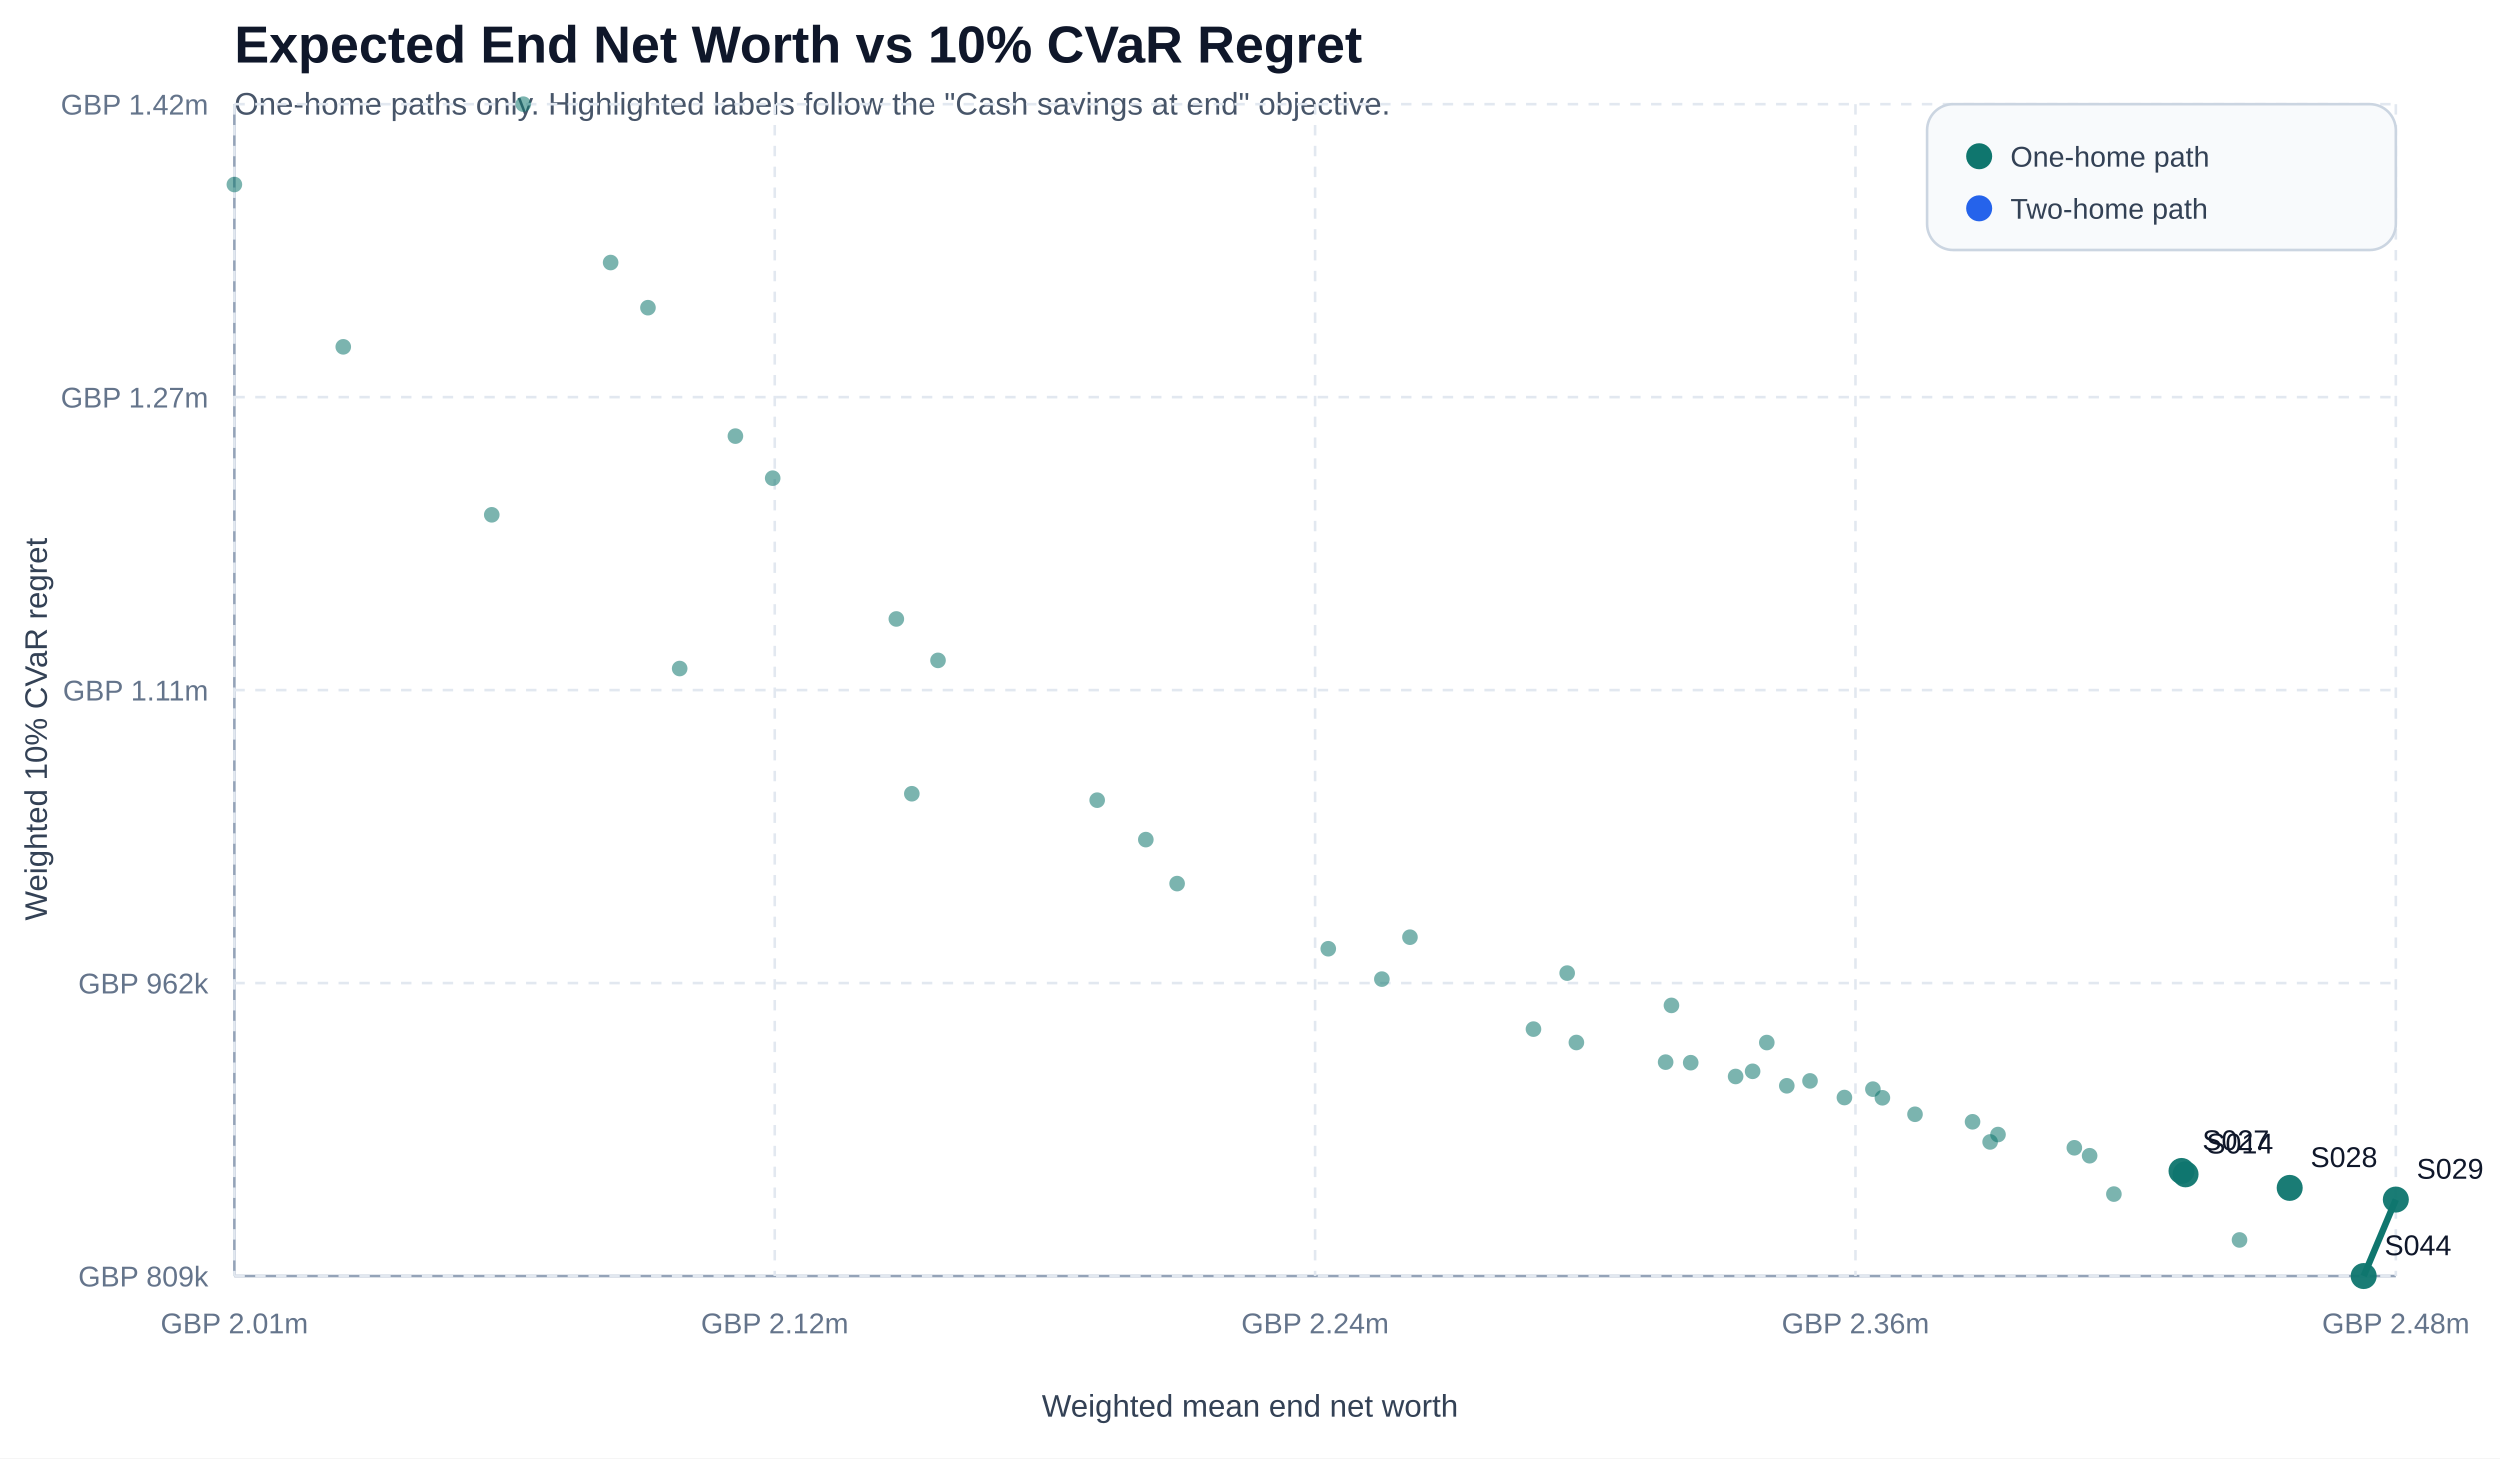
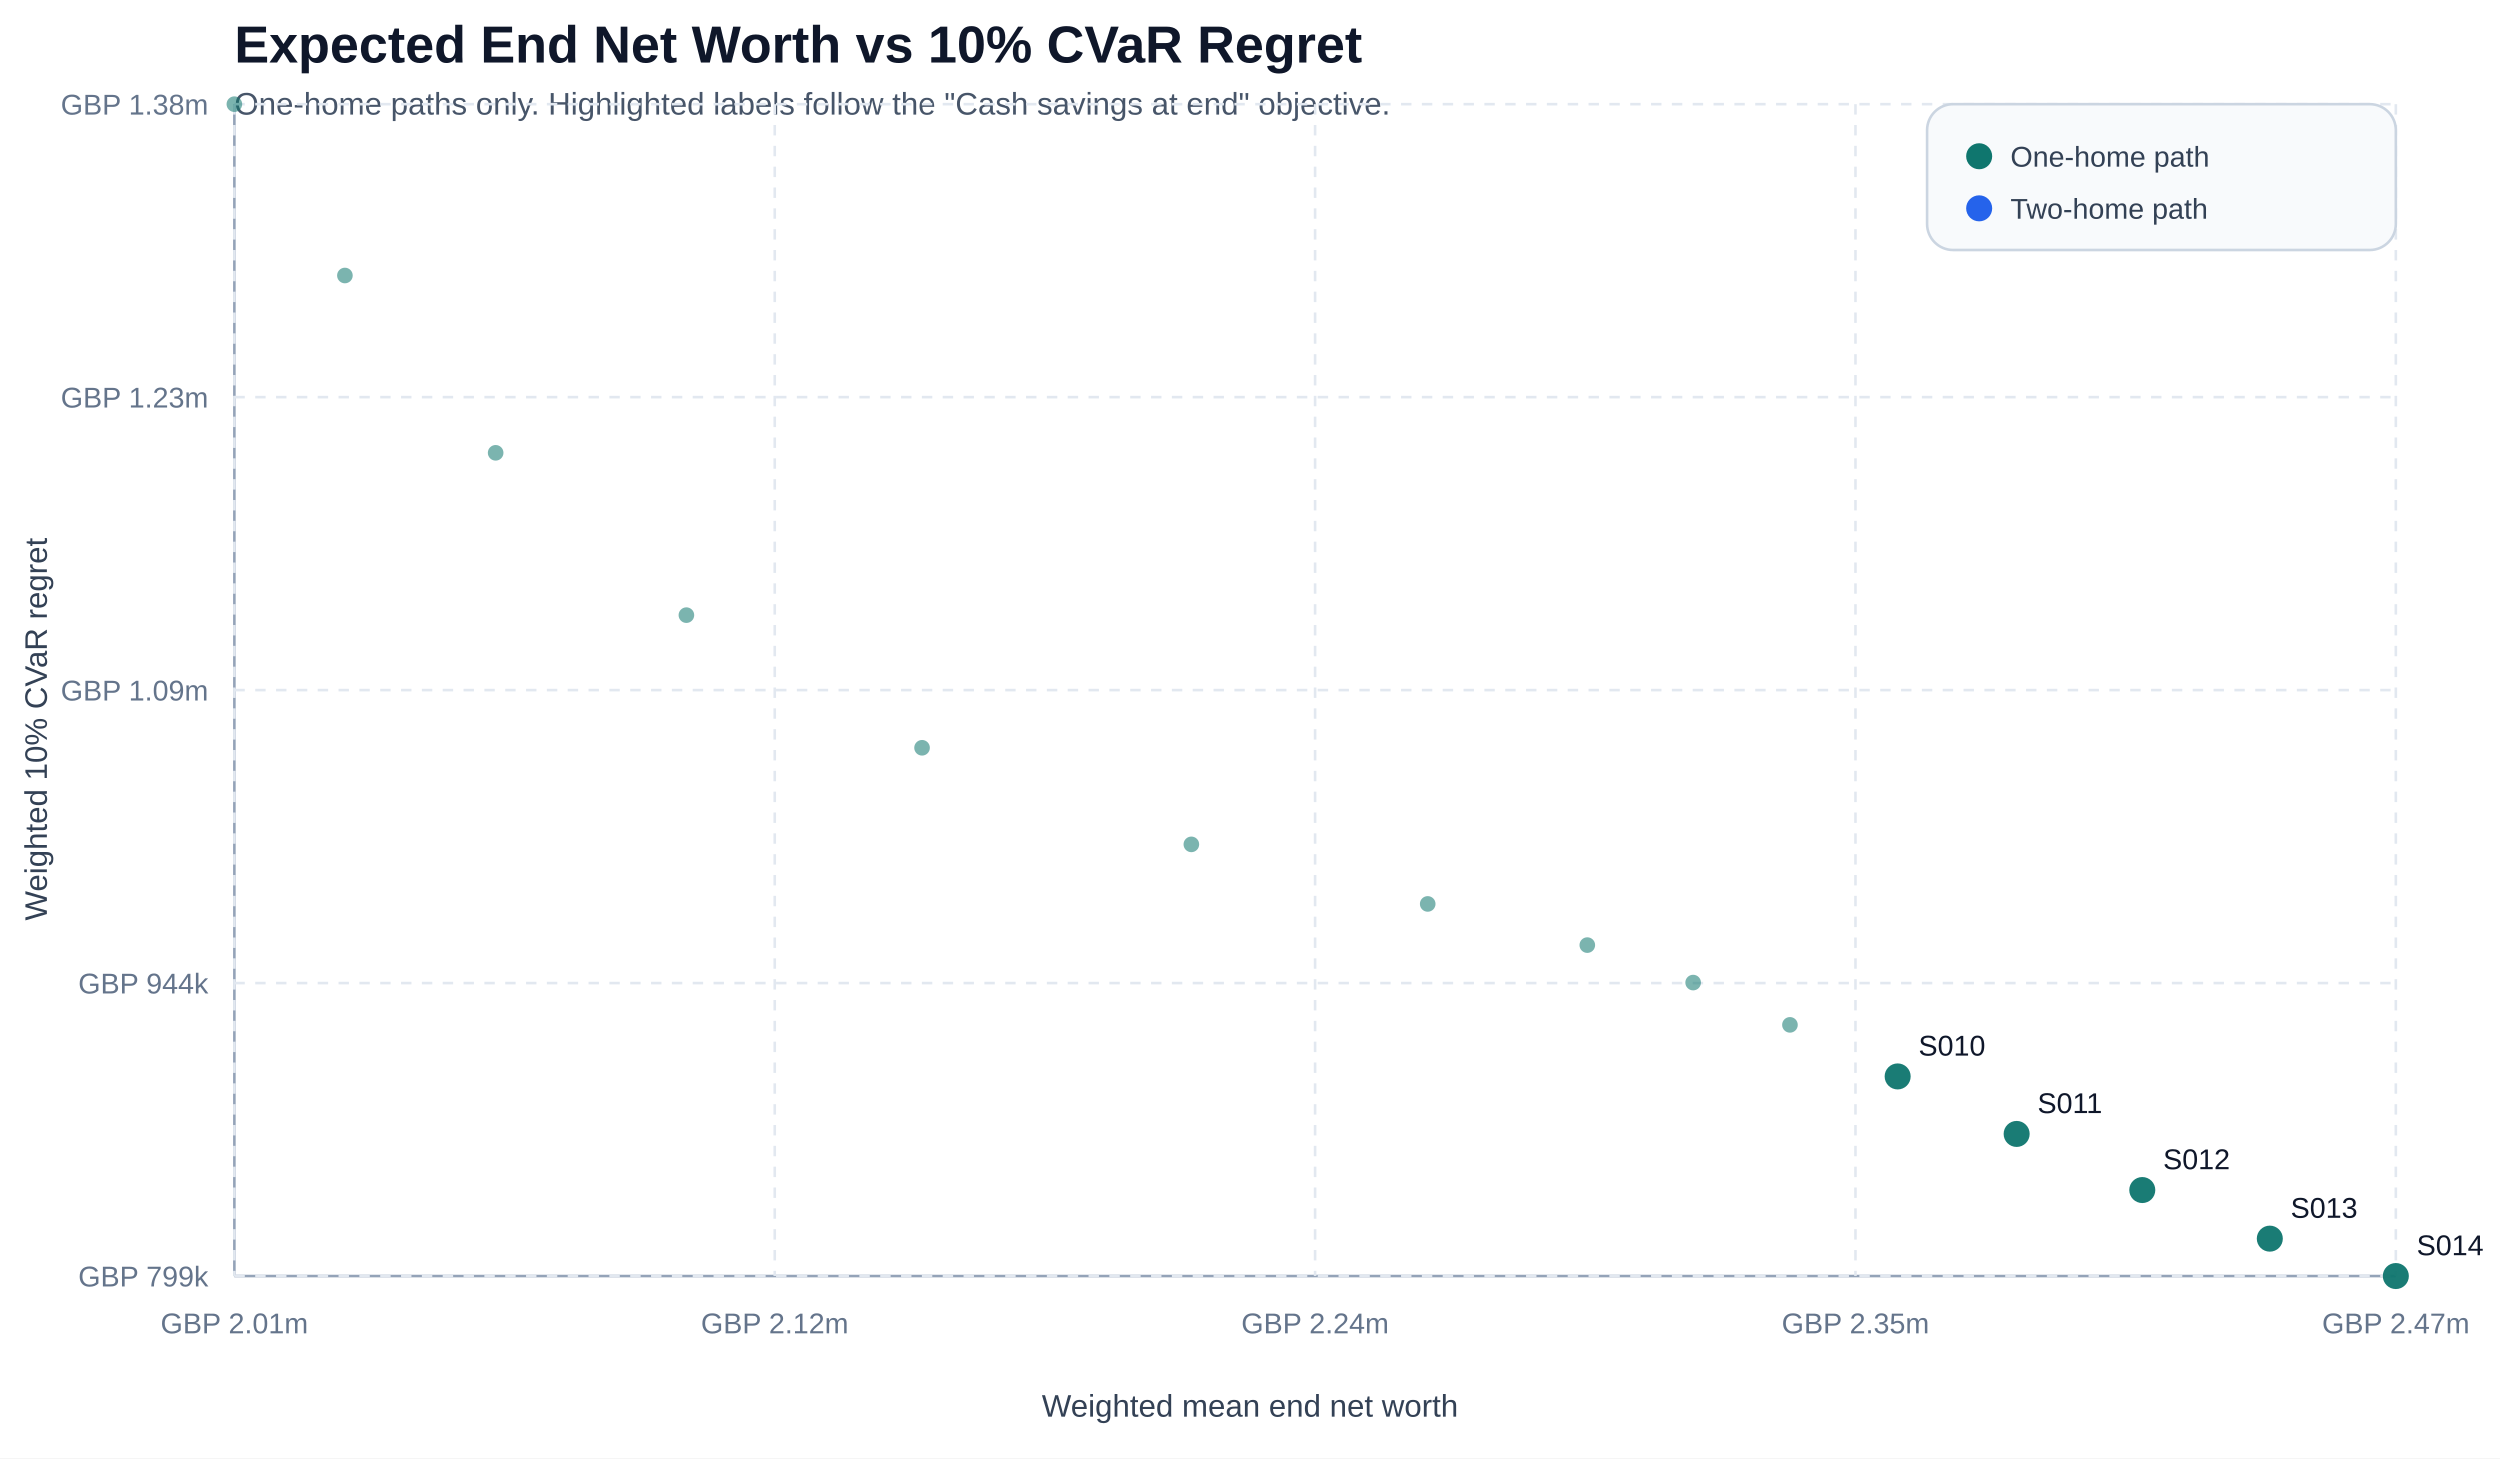
<svg xmlns="http://www.w3.org/2000/svg" width="960" height="560" viewBox="0 0 960 560">
  <rect width="960" height="560" fill="#ffffff" />
  <text x="90" y="24" font-size="20" font-family="Arial, sans-serif" font-weight="700" fill="#0f172a">Expected End Net Worth vs 10% CVaR Regret</text>
  <text x="90" y="44" font-size="12" font-family="Arial, sans-serif" fill="#475569">One-home paths only. Highlighted labels follow the "Cash savings at end" objective.</text>
  <line x1="90" y1="490" x2="920" y2="490" stroke="#94a3b8" />
  <line x1="90" y1="40" x2="90" y2="490" stroke="#94a3b8" />
  <line x1="90" y1="40" x2="90" y2="490" stroke="#e2e8f0" stroke-dasharray="4 4" />
  <line x1="90" y1="490" x2="920" y2="490" stroke="#e2e8f0" stroke-dasharray="4 4" />
  <text x="90" y="512" text-anchor="middle" font-size="11" font-family="Arial, sans-serif" fill="#64748b">GBP 2.01m</text>
-   <text x="80" y="494" text-anchor="end" font-size="11" font-family="Arial, sans-serif" fill="#64748b">GBP 809k</text>
+   <text x="80" y="494" text-anchor="end" font-size="11" font-family="Arial, sans-serif" fill="#64748b">GBP 799k</text>
  <line x1="297.5" y1="40" x2="297.5" y2="490" stroke="#e2e8f0" stroke-dasharray="4 4" />
  <line x1="90" y1="377.5" x2="920" y2="377.5" stroke="#e2e8f0" stroke-dasharray="4 4" />
  <text x="297.5" y="512" text-anchor="middle" font-size="11" font-family="Arial, sans-serif" fill="#64748b">GBP 2.12m</text>
-   <text x="80" y="381.5" text-anchor="end" font-size="11" font-family="Arial, sans-serif" fill="#64748b">GBP 962k</text>
+   <text x="80" y="381.5" text-anchor="end" font-size="11" font-family="Arial, sans-serif" fill="#64748b">GBP 944k</text>
  <line x1="505" y1="40" x2="505" y2="490" stroke="#e2e8f0" stroke-dasharray="4 4" />
  <line x1="90" y1="265" x2="920" y2="265" stroke="#e2e8f0" stroke-dasharray="4 4" />
  <text x="505" y="512" text-anchor="middle" font-size="11" font-family="Arial, sans-serif" fill="#64748b">GBP 2.24m</text>
-   <text x="80" y="269" text-anchor="end" font-size="11" font-family="Arial, sans-serif" fill="#64748b">GBP 1.11m</text>
+   <text x="80" y="269" text-anchor="end" font-size="11" font-family="Arial, sans-serif" fill="#64748b">GBP 1.09m</text>
  <line x1="712.5" y1="40" x2="712.5" y2="490" stroke="#e2e8f0" stroke-dasharray="4 4" />
  <line x1="90" y1="152.5" x2="920" y2="152.5" stroke="#e2e8f0" stroke-dasharray="4 4" />
-   <text x="712.5" y="512" text-anchor="middle" font-size="11" font-family="Arial, sans-serif" fill="#64748b">GBP 2.36m</text>
-   <text x="80" y="156.5" text-anchor="end" font-size="11" font-family="Arial, sans-serif" fill="#64748b">GBP 1.27m</text>
+   <text x="712.5" y="512" text-anchor="middle" font-size="11" font-family="Arial, sans-serif" fill="#64748b">GBP 2.35m</text>
+   <text x="80" y="156.5" text-anchor="end" font-size="11" font-family="Arial, sans-serif" fill="#64748b">GBP 1.23m</text>
  <line x1="920" y1="40" x2="920" y2="490" stroke="#e2e8f0" stroke-dasharray="4 4" />
  <line x1="90" y1="40" x2="920" y2="40" stroke="#e2e8f0" stroke-dasharray="4 4" />
-   <text x="920" y="512" text-anchor="middle" font-size="11" font-family="Arial, sans-serif" fill="#64748b">GBP 2.48m</text>
-   <text x="80" y="44" text-anchor="end" font-size="11" font-family="Arial, sans-serif" fill="#64748b">GBP 1.42m</text>
-   <polyline points="907.649,490 920,460.632" fill="none" stroke="#0f766e" stroke-width="2.5" />
-   <circle cx="530.632" cy="375.981" r="3" fill="#0f766e" opacity="0.55" />
-   <circle cx="510.056" cy="364.316" r="3" fill="#0f766e" opacity="0.55" />
-   <circle cx="439.993" cy="322.411" r="3" fill="#0f766e" opacity="0.55" />
-   <circle cx="421.316" cy="307.267" r="3" fill="#0f766e" opacity="0.55" />
-   <circle cx="588.851" cy="395.18" r="3" fill="#0f766e" opacity="0.55" />
-   <circle cx="605.332" cy="400.32" r="3" fill="#0f766e" opacity="0.55" />
-   <circle cx="639.602" cy="407.86" r="3" fill="#0f766e" opacity="0.55" />
-   <circle cx="649.231" cy="408.072" r="3" fill="#0f766e" opacity="0.55" />
-   <circle cx="344.195" cy="237.68" r="3" fill="#0f766e" opacity="0.55" />
-   <circle cx="360.198" cy="253.586" r="3" fill="#0f766e" opacity="0.55" />
-   <circle cx="350.138" cy="304.797" r="3" fill="#0f766e" opacity="0.55" />
-   <circle cx="666.477" cy="413.368" r="3" fill="#0f766e" opacity="0.55" />
-   <circle cx="452.012" cy="339.303" r="3" fill="#0f766e" opacity="0.55" />
-   <circle cx="673.002" cy="411.384" r="3" fill="#0f766e" opacity="0.55" />
-   <circle cx="260.993" cy="256.719" r="3" fill="#0f766e" opacity="0.55" />
-   <circle cx="686.13" cy="416.947" r="3" fill="#0f766e" opacity="0.55" />
-   <circle cx="541.422" cy="359.881" r="3" fill="#0f766e" opacity="0.55" />
-   <circle cx="282.396" cy="167.467" r="3" fill="#0f766e" opacity="0.55" />
-   <circle cx="695.046" cy="415.065" r="3" fill="#0f766e" opacity="0.55" />
-   <circle cx="296.715" cy="183.621" r="3" fill="#0f766e" opacity="0.55" />
-   <circle cx="708.258" cy="421.456" r="3" fill="#0f766e" opacity="0.55" />
-   <circle cx="188.834" cy="197.687" r="3" fill="#0f766e" opacity="0.55" />
-   <circle cx="601.794" cy="373.672" r="3" fill="#0f766e" opacity="0.55" />
-   <circle cx="735.362" cy="427.88" r="3" fill="#0f766e" opacity="0.55" />
-   <circle cx="767.233" cy="435.669" r="3" fill="#0f766e" opacity="0.55" />
-   <circle cx="722.843" cy="421.553" r="3" fill="#0f766e" opacity="0.55" />
-   <circle cx="802.416" cy="443.801" r="3" fill="#0f766e" opacity="0.55" />
-   <circle cx="234.484" cy="100.817" r="3" fill="#0f766e" opacity="0.55" />
-   <circle cx="839.244" cy="450.941" r="5" fill="#0f766e" opacity="0.95" />
-   <text x="847.244" y="442.941" font-size="11" font-family="Arial, sans-serif" fill="#0f172a">S014</text>
-   <circle cx="641.833" cy="386.072" r="3" fill="#0f766e" opacity="0.55" />
-   <circle cx="131.813" cy="133.184" r="3" fill="#0f766e" opacity="0.55" />
-   <circle cx="248.815" cy="118.151" r="3" fill="#0f766e" opacity="0.55" />
-   <circle cx="907.649" cy="490" r="5" fill="#0f766e" opacity="0.95" />
-   <text x="915.649" y="482" font-size="11" font-family="Arial, sans-serif" fill="#0f172a">S044</text>
-   <circle cx="920" cy="460.632" r="5" fill="#0f766e" opacity="0.95" />
-   <text x="928" y="452.632" font-size="11" font-family="Arial, sans-serif" fill="#0f172a">S029</text>
-   <circle cx="859.975" cy="476.142" r="3" fill="#0f766e" opacity="0.55" />
-   <circle cx="757.457" cy="430.768" r="3" fill="#0f766e" opacity="0.55" />
-   <circle cx="879.242" cy="456.153" r="5" fill="#0f766e" opacity="0.95" />
-   <text x="887.242" y="448.153" font-size="11" font-family="Arial, sans-serif" fill="#0f172a">S028</text>
-   <circle cx="811.733" cy="458.53" r="3" fill="#0f766e" opacity="0.55" />
-   <circle cx="837.708" cy="449.652" r="5" fill="#0f766e" opacity="0.95" />
-   <text x="845.708" y="441.652" font-size="11" font-family="Arial, sans-serif" fill="#0f172a">S027</text>
-   <circle cx="796.546" cy="440.749" r="3" fill="#0f766e" opacity="0.55" />
-   <circle cx="764.209" cy="438.505" r="3" fill="#0f766e" opacity="0.55" />
-   <circle cx="719.195" cy="418.232" r="3" fill="#0f766e" opacity="0.55" />
-   <circle cx="678.451" cy="400.34" r="3" fill="#0f766e" opacity="0.55" />
-   <circle cx="200.943" cy="40" r="3" fill="#0f766e" opacity="0.55" />
-   <circle cx="90" cy="70.854" r="3" fill="#0f766e" opacity="0.55" />
+   <text x="920" y="512" text-anchor="middle" font-size="11" font-family="Arial, sans-serif" fill="#64748b">GBP 2.47m</text>
+   <text x="80" y="44" text-anchor="end" font-size="11" font-family="Arial, sans-serif" fill="#64748b">GBP 1.38m</text>
+   <polyline points="920,490" fill="none" stroke="#0f766e" stroke-width="2.5" />
+   <circle cx="354.068" cy="287.147" r="3" fill="#0f766e" opacity="0.55" />
+   <circle cx="457.48" cy="324.239" r="3" fill="#0f766e" opacity="0.55" />
+   <circle cx="263.576" cy="236.216" r="3" fill="#0f766e" opacity="0.55" />
+   <circle cx="548.241" cy="347.108" r="3" fill="#0f766e" opacity="0.55" />
+   <circle cx="190.327" cy="173.881" r="3" fill="#0f766e" opacity="0.55" />
+   <circle cx="609.526" cy="362.92" r="3" fill="#0f766e" opacity="0.55" />
+   <circle cx="650.169" cy="377.31" r="3" fill="#0f766e" opacity="0.55" />
+   <circle cx="132.444" cy="105.794" r="3" fill="#0f766e" opacity="0.55" />
+   <circle cx="920" cy="490" r="5" fill="#0f766e" opacity="0.95" />
+   <text x="928" y="482" font-size="11" font-family="Arial, sans-serif" fill="#0f172a">S014</text>
+   <circle cx="871.607" cy="475.64" r="5" fill="#0f766e" opacity="0.95" />
+   <text x="879.607" y="467.64" font-size="11" font-family="Arial, sans-serif" fill="#0f172a">S013</text>
+   <circle cx="822.636" cy="456.979" r="5" fill="#0f766e" opacity="0.95" />
+   <text x="830.636" y="448.979" font-size="11" font-family="Arial, sans-serif" fill="#0f172a">S012</text>
+   <circle cx="774.394" cy="435.431" r="5" fill="#0f766e" opacity="0.95" />
+   <text x="782.394" y="427.431" font-size="11" font-family="Arial, sans-serif" fill="#0f172a">S011</text>
+   <circle cx="728.7" cy="413.349" r="5" fill="#0f766e" opacity="0.95" />
+   <text x="736.7" y="405.349" font-size="11" font-family="Arial, sans-serif" fill="#0f172a">S010</text>
+   <circle cx="687.34" cy="393.548" r="3" fill="#0f766e" opacity="0.55" />
+   <circle cx="90" cy="40" r="3" fill="#0f766e" opacity="0.55" />
  <text x="480" y="544" text-anchor="middle" font-size="12" font-family="Arial, sans-serif" fill="#334155">Weighted mean end net worth</text>
  <text x="18" y="280" transform="rotate(-90 18 280)" text-anchor="middle" font-size="12" font-family="Arial, sans-serif" fill="#334155">Weighted 10% CVaR regret</text>
  <rect x="740" y="40" width="180" height="56" rx="10" fill="#f8fafc" stroke="#cbd5e1" />
  <circle cx="760" cy="60" r="5" fill="#0f766e" />
  <text x="772" y="64" font-size="11" font-family="Arial, sans-serif" fill="#334155">One-home path</text>
  <circle cx="760" cy="80" r="5" fill="#2563eb" />
  <text x="772" y="84" font-size="11" font-family="Arial, sans-serif" fill="#334155">Two-home path</text>
</svg>
